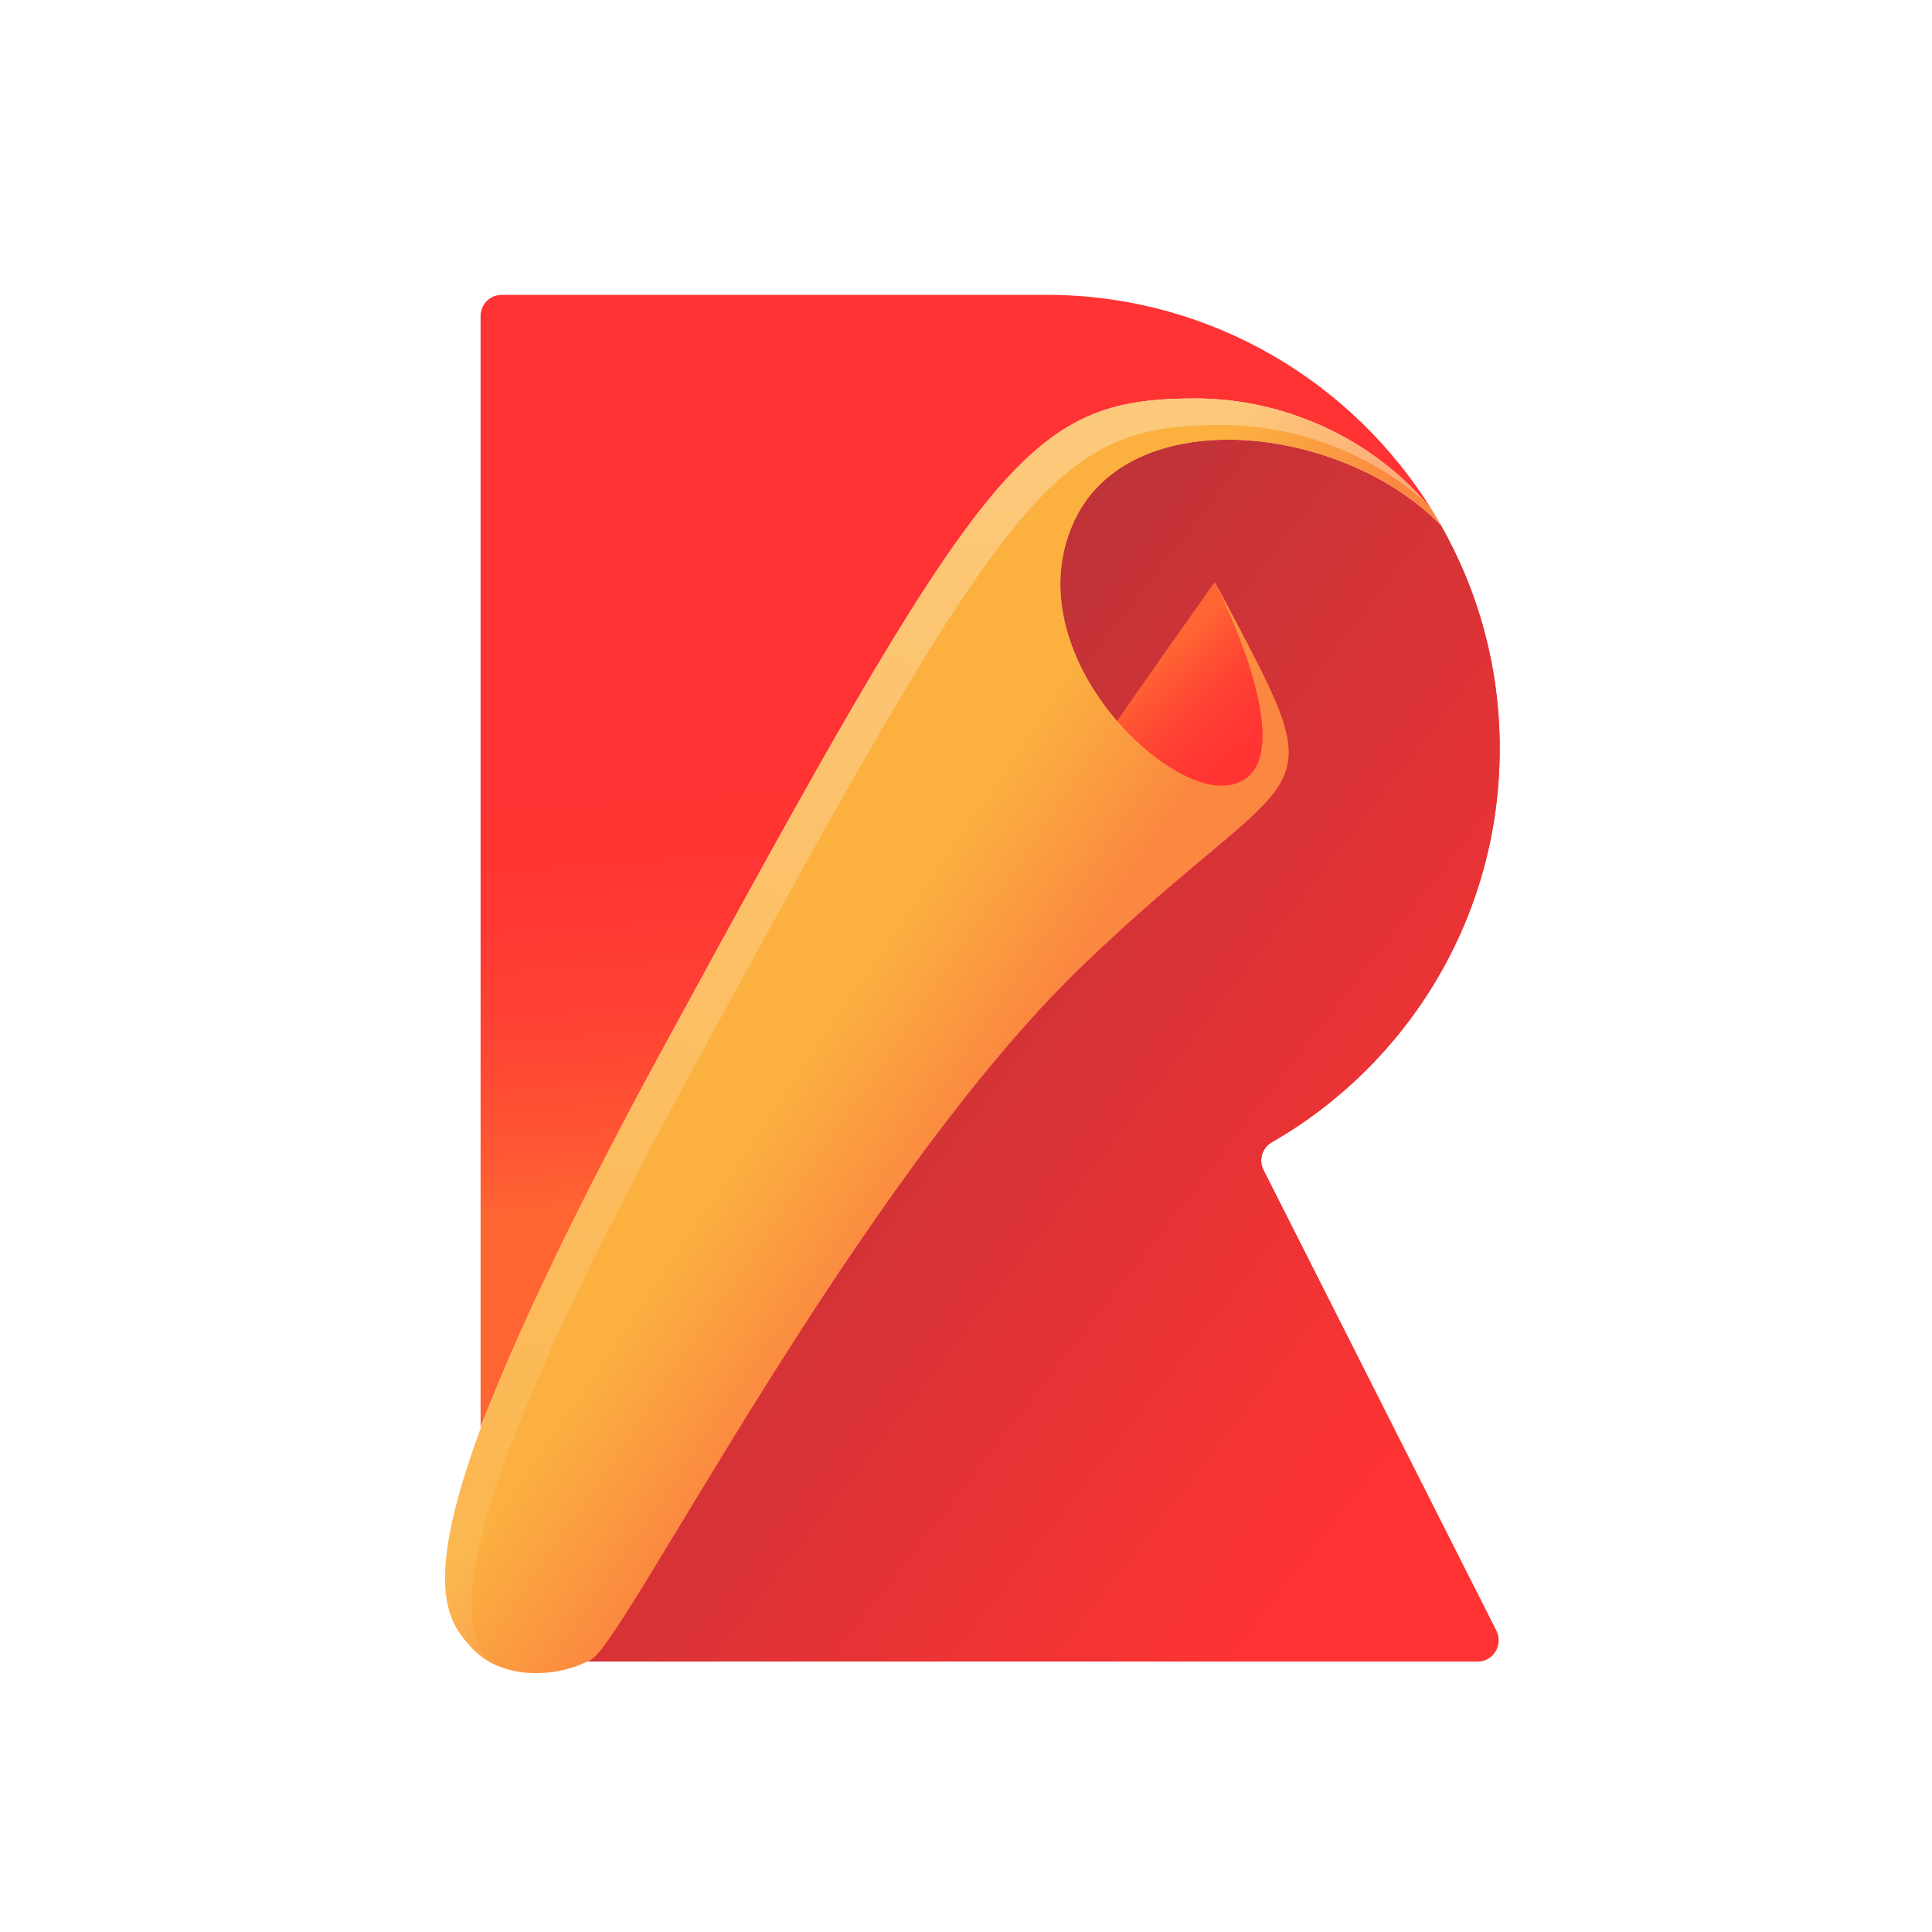
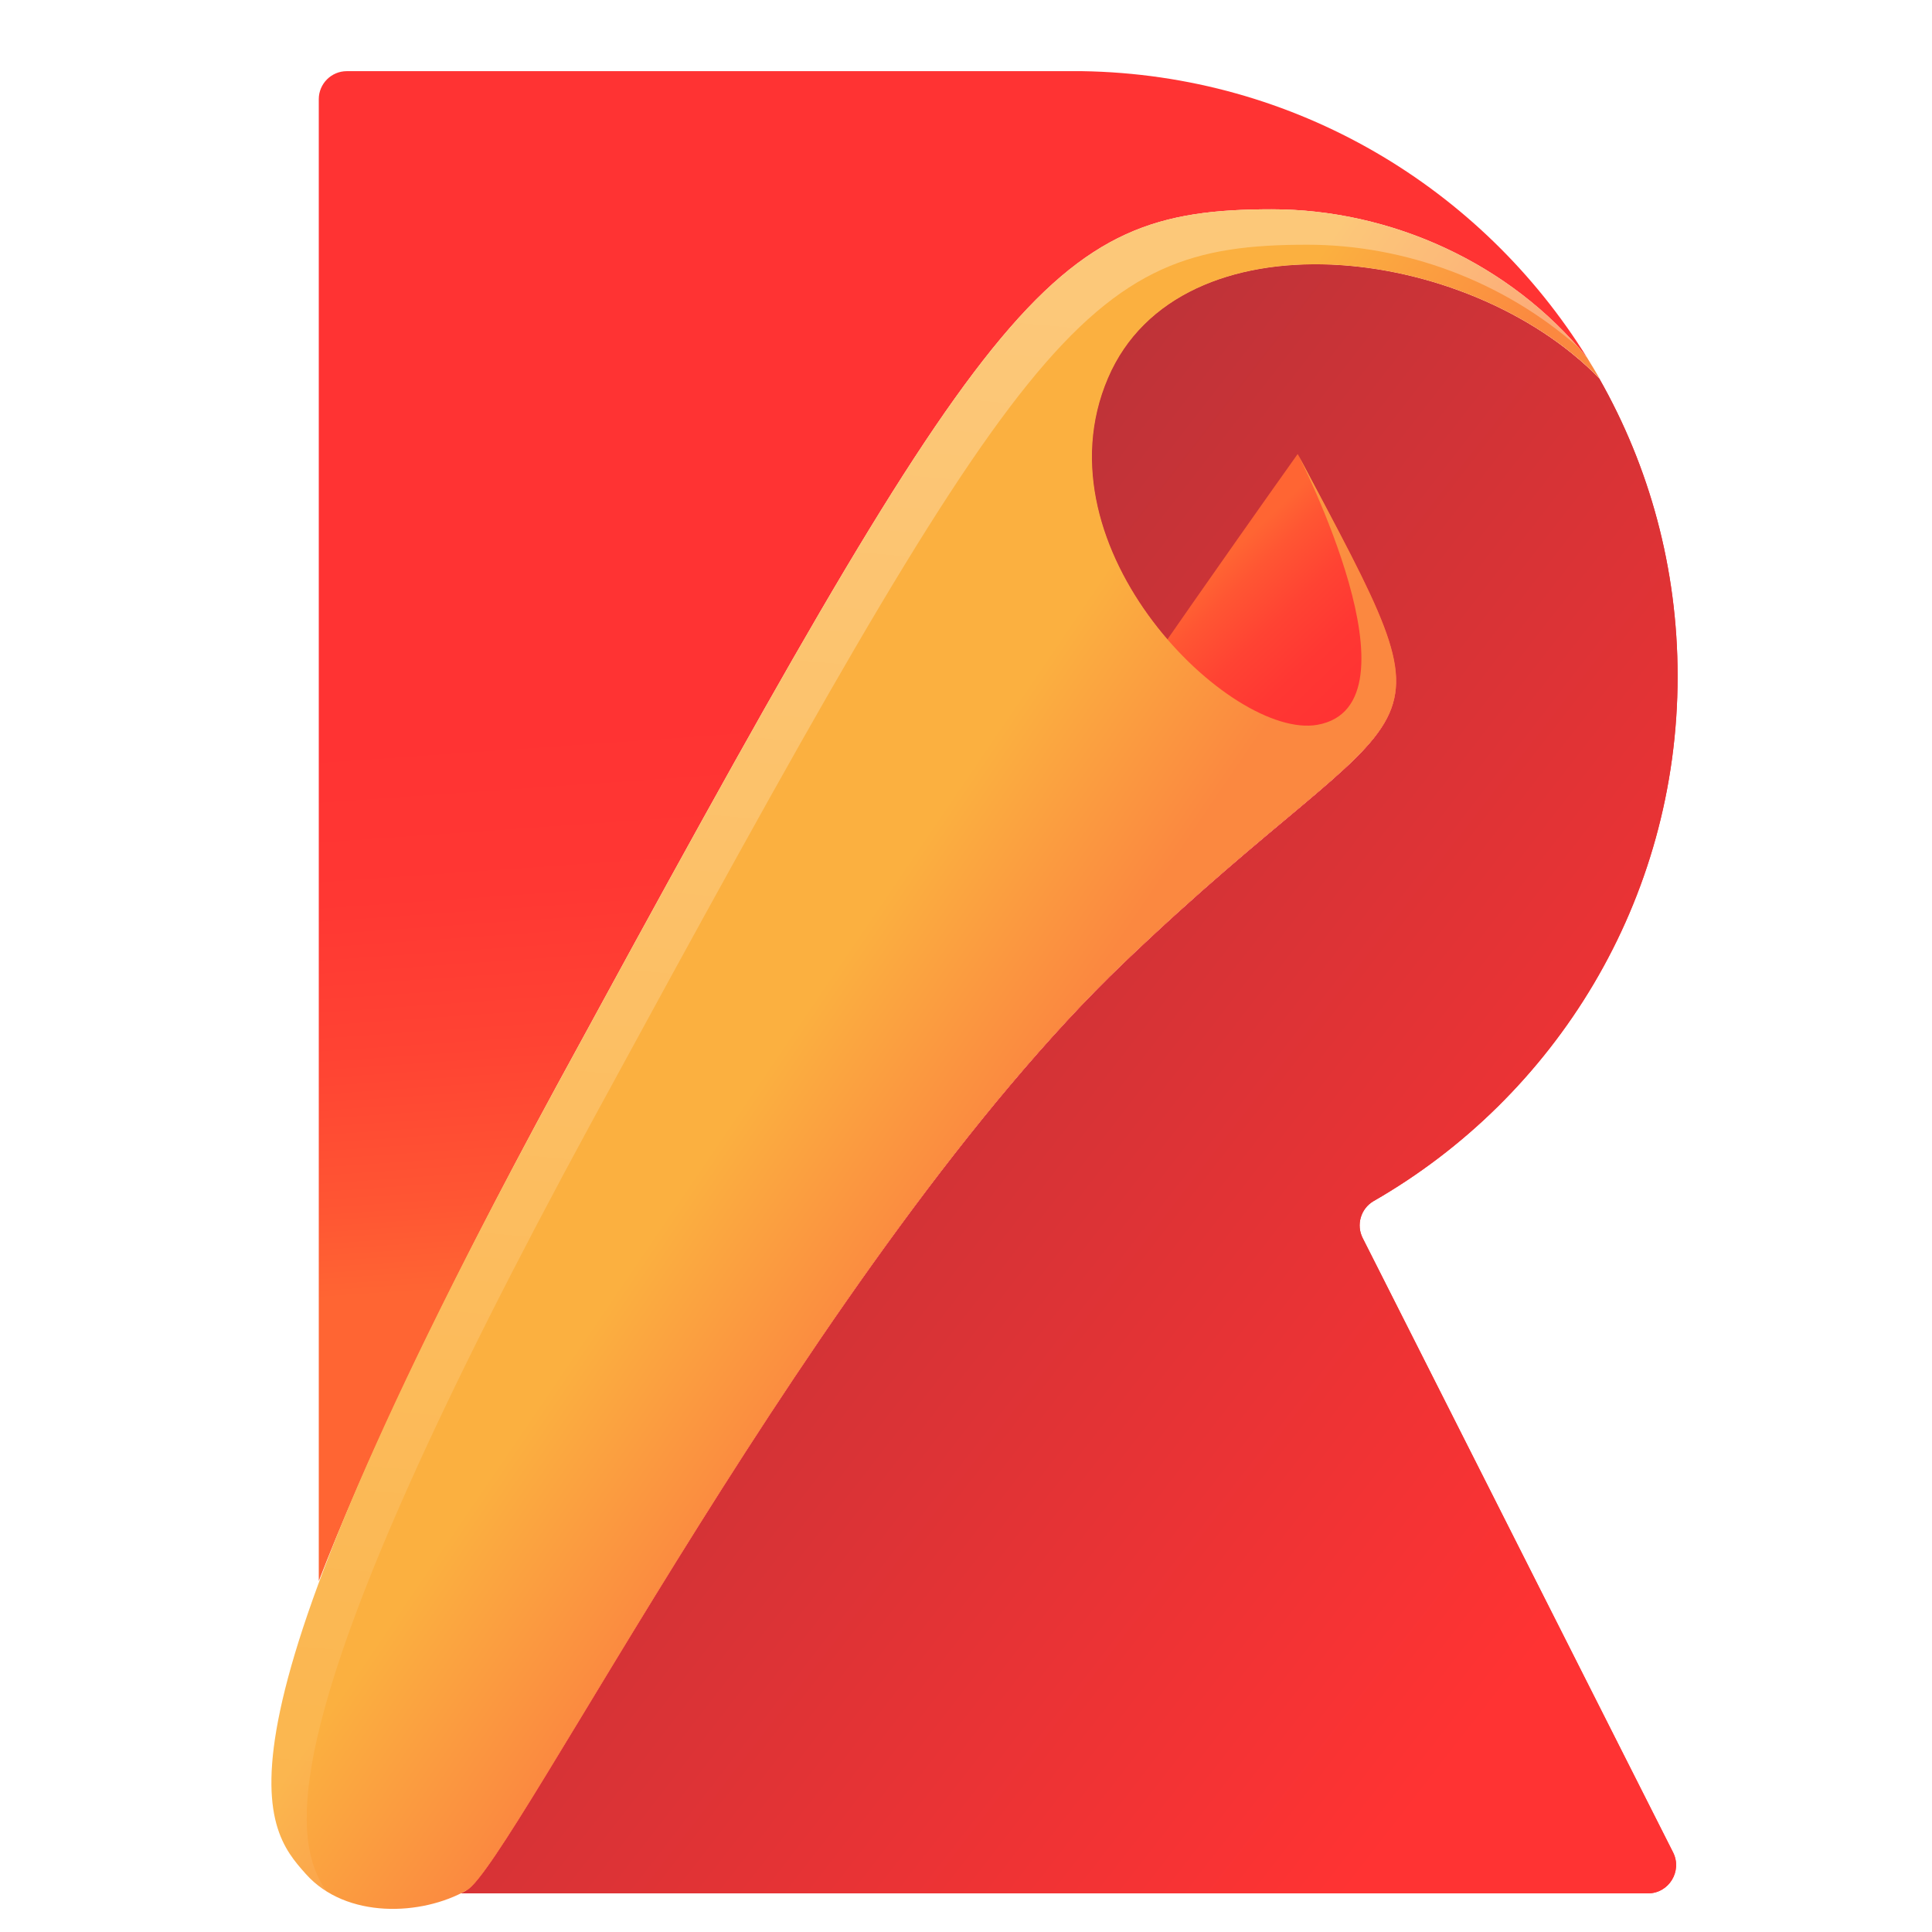
- <svg xmlns="http://www.w3.org/2000/svg" viewBox="100 100 800 800">
+ <svg xmlns="http://www.w3.org/2000/svg" viewBox="200 200 600 600">
  <style>.st0{fill:url(#XMLID_4_);} .st1{fill:url(#XMLID_5_);} .st2{fill:url(#XMLID_8_);} .st3{fill:url(#XMLID_9_);} .st4{fill:url(#XMLID_11_);} .st5{opacity:0.3;fill:url(#XMLID_16_);}</style>
  <g id="XMLID_14_">
    <linearGradient id="XMLID_4_" gradientUnits="userSpaceOnUse" x1="444.469" y1="526.051" x2="598.469" y2="562.051">
      <stop offset="0" stop-color="#FF6533" />
      <stop offset=".157" stop-color="#FF5633" />
      <stop offset=".434" stop-color="#FF4333" />
      <stop offset=".714" stop-color="#FF3733" />
      <stop offset="1" stop-color="#F33" />
    </linearGradient>
    <path id="XMLID_15_" class="st0" d="M721 410c0-33.6-8.8-65.1-24.3-92.4-41.1-42.3-130.5-52.1-152.7-.2-22.8 53.2 38.3 112.4 65 107.7 34-6-6-84-6-84 52 98 40 68-54 158S359 779 345 787c-.6.4-1.2.7-1.9 1h368.7c6.5 0 10.7-6.9 7.8-12.7l-96.4-190.8c-2.1-4.1-.6-9.2 3.4-11.5C683 540.6 721 479.8 721 410z" />
  </g>
  <g id="XMLID_2_">
    <linearGradient id="XMLID_5_" gradientUnits="userSpaceOnUse" x1="420.382" y1="475.002" x2="696.383" y2="689.002">
      <stop offset="0" stop-color="#BF3338" />
      <stop offset="1" stop-color="#F33" />
    </linearGradient>
    <path id="XMLID_10_" class="st1" d="M721 410c0-33.6-8.8-65.1-24.3-92.4-41.1-42.3-130.5-52.1-152.7-.2-22.8 53.2 38.3 112.4 65 107.7 34-6-6-84-6-84 52 98 40 68-54 158S359 779 345 787c-.6.4-1.2.7-1.9 1h368.7c6.5 0 10.7-6.9 7.8-12.7l-96.4-190.8c-2.1-4.1-.6-9.2 3.4-11.5C683 540.6 721 479.8 721 410z" />
  </g>
  <linearGradient id="XMLID_8_" gradientUnits="userSpaceOnUse" x1="429.386" y1="517.156" x2="469.386" y2="559.156">
    <stop offset="0" stop-color="#FF6533" />
    <stop offset=".157" stop-color="#FF5633" />
    <stop offset=".434" stop-color="#FF4333" />
    <stop offset=".714" stop-color="#FF3733" />
    <stop offset="1" stop-color="#F33" />
  </linearGradient>
  <path id="XMLID_3_" class="st2" d="M345 787c14-8 110-198 204-288s106-60 54-158c0 0-199 279-271 417" />
  <g id="XMLID_7_">
    <linearGradient id="XMLID_9_" gradientUnits="userSpaceOnUse" x1="502.111" y1="589.457" x2="490.111" y2="417.457">
      <stop offset="0" stop-color="#FF6533" />
      <stop offset=".157" stop-color="#FF5633" />
      <stop offset=".434" stop-color="#FF4333" />
      <stop offset=".714" stop-color="#FF3733" />
      <stop offset="1" stop-color="#F33" />
    </linearGradient>
    <path id="XMLID_12_" class="st3" d="M373 537c134.4-247.1 152-272 222-272 36.8 0 73.9 16.6 97.9 46.1-32.7-52.7-90.6-88-156.9-89H307.7c-4.8 0-8.7 3.9-8.7 8.7V691c13.6-35.1 36.7-85.3 74-154z" />
  </g>
  <linearGradient id="XMLID_11_" gradientUnits="userSpaceOnUse" x1="450.125" y1="514.209" x2="506.943" y2="552.846">
    <stop offset="0" stop-color="#FBB040" />
    <stop offset="1" stop-color="#FB8840" />
  </linearGradient>
  <path id="XMLID_6_" class="st4" d="M549 499c-94 90-190 280-204 288s-37.5 9-50-5c-13.3-14.9-34-39 78-245 134.4-247.1 152-272 222-272 36.8 0 73.9 16.6 97.9 46.1 1.3 2.1 2.6 4.3 3.9 6.5-41.1-42.3-130.5-52.1-152.7-.2-22.8 53.2 38.3 112.4 65 107.7 34-6-6-84-6-84C655 439 643 409 549 499z" />
  <linearGradient id="XMLID_16_" gradientUnits="userSpaceOnUse" x1="508.333" y1="295.758" x2="450.333" y2="933.758">
    <stop offset="0" stop-color="#FFF" />
    <stop offset="1" stop-color="#FFF" stop-opacity="0" />
  </linearGradient>
  <path id="XMLID_13_" class="st5" d="M384 548c134.4-247.1 152-272 222-272 30.3 0 60.8 11.3 84 31.7-24-27.4-59.6-42.7-95-42.7-70 0-87.6 24.9-222 272-112 206-91.3 230.1-78 245 1.9 2.1 4.1 3.9 6.4 5.4-11.7-17-16.9-56.5 82.6-239.4z" />
</svg>
